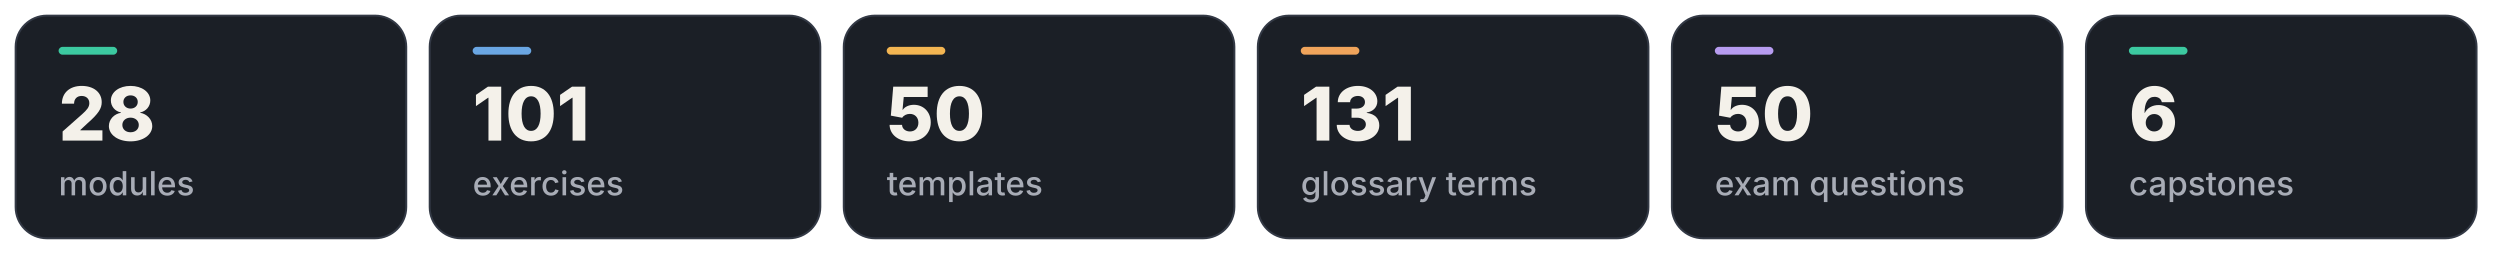
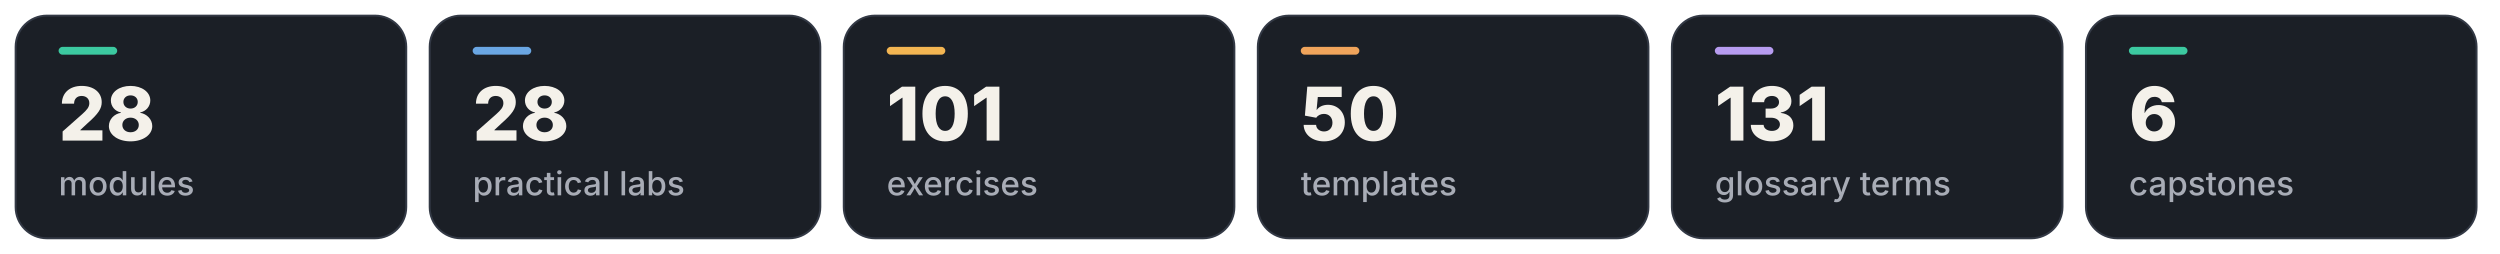
<svg xmlns="http://www.w3.org/2000/svg" viewBox="0 0 1280 130" role="img" aria-labelledby="s" font-family="Inter,-apple-system,'Segoe UI',Helvetica,Arial,sans-serif">
  <rect x="8" y="8" width="200" height="114" rx="16" fill="#1B1F26" stroke="#333945" />
  <rect x="30" y="24" width="30" height="4" rx="2" fill="#3CC9A0" />
  <text x="30" y="72" fill="#F4F1EA" font-size="38" font-weight="800">28</text>
  <text x="30" y="100" fill="#A8ACB6" font-size="17" font-weight="500">modules</text>
  <rect x="220" y="8" width="200" height="114" rx="16" fill="#1B1F26" stroke="#333945" />
  <rect x="242" y="24" width="30" height="4" rx="2" fill="#6AA6E3" />
-   <text x="242" y="72" fill="#F4F1EA" font-size="38" font-weight="800">101</text>
-   <text x="242" y="100" fill="#A8ACB6" font-size="17" font-weight="500">exercises</text>
+   <text x="242" y="72" fill="#F4F1EA" font-size="38" font-weight="800">28</text>
+   <text x="242" y="100" fill="#A8ACB6" font-size="17" font-weight="500">practical labs</text>
  <rect x="432" y="8" width="200" height="114" rx="16" fill="#1B1F26" stroke="#333945" />
  <rect x="454" y="24" width="30" height="4" rx="2" fill="#F3B552" />
-   <text x="454" y="72" fill="#F4F1EA" font-size="38" font-weight="800">50</text>
-   <text x="454" y="100" fill="#A8ACB6" font-size="17" font-weight="500">templates</text>
+   <text x="454" y="72" fill="#F4F1EA" font-size="38" font-weight="800">101</text>
+   <text x="454" y="100" fill="#A8ACB6" font-size="17" font-weight="500">exercises</text>
  <rect x="644" y="8" width="200" height="114" rx="16" fill="#1B1F26" stroke="#333945" />
  <rect x="666" y="24" width="30" height="4" rx="2" fill="#F0A45B" />
-   <text x="666" y="72" fill="#F4F1EA" font-size="38" font-weight="800">131</text>
-   <text x="666" y="100" fill="#A8ACB6" font-size="17" font-weight="500">glossary terms</text>
+   <text x="666" y="72" fill="#F4F1EA" font-size="38" font-weight="800">50</text>
+   <text x="666" y="100" fill="#A8ACB6" font-size="17" font-weight="500">templates</text>
  <rect x="856" y="8" width="200" height="114" rx="16" fill="#1B1F26" stroke="#333945" />
  <rect x="878" y="24" width="30" height="4" rx="2" fill="#B79CF0" />
-   <text x="878" y="72" fill="#F4F1EA" font-size="38" font-weight="800">50</text>
-   <text x="878" y="100" fill="#A8ACB6" font-size="17" font-weight="500">exam questions</text>
+   <text x="878" y="72" fill="#F4F1EA" font-size="38" font-weight="800">131</text>
+   <text x="878" y="100" fill="#A8ACB6" font-size="17" font-weight="500">glossary terms</text>
  <rect x="1068" y="8" width="200" height="114" rx="16" fill="#1B1F26" stroke="#333945" />
  <rect x="1090" y="24" width="30" height="4" rx="2" fill="#3CC9A0" />
  <text x="1090" y="72" fill="#F4F1EA" font-size="38" font-weight="800">6</text>
  <text x="1090" y="100" fill="#A8ACB6" font-size="17" font-weight="500">capstones</text>
</svg>
